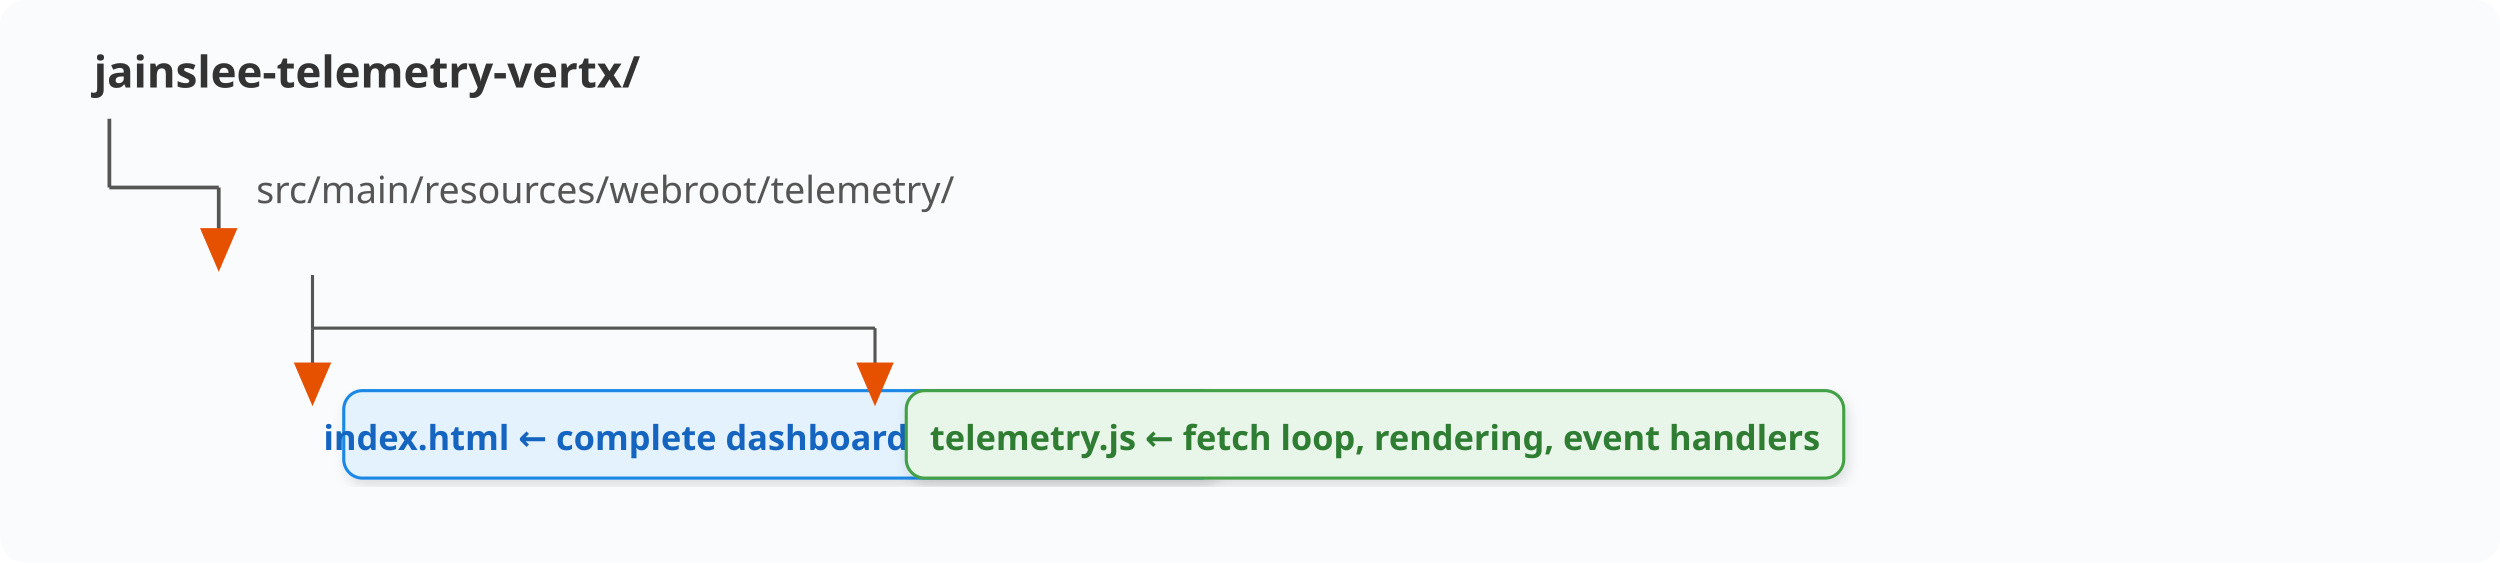
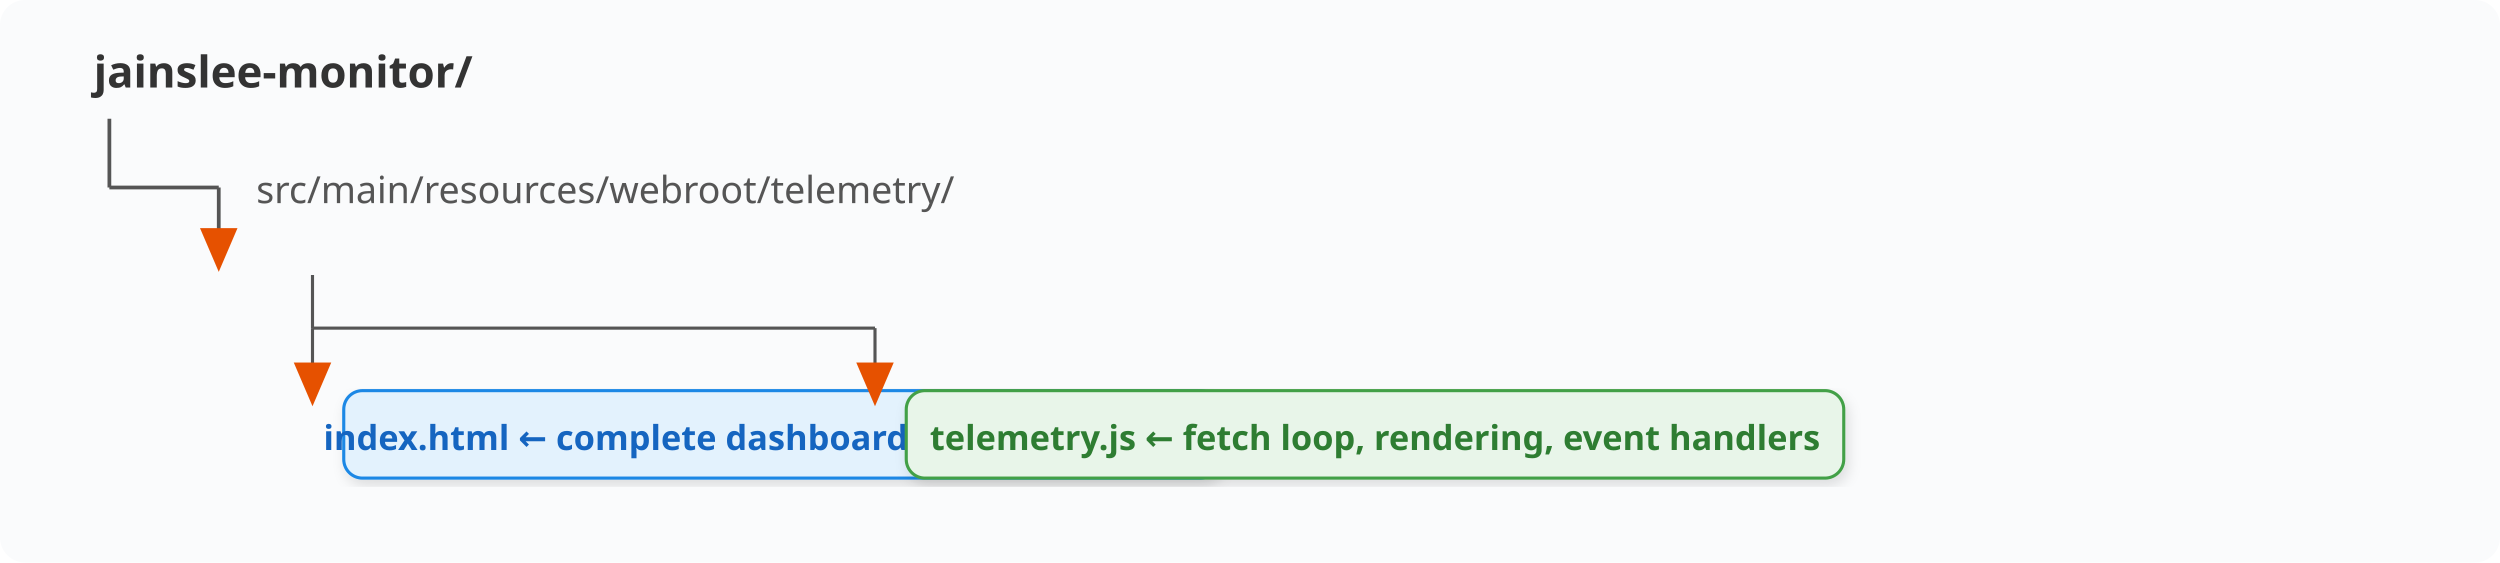
<svg xmlns="http://www.w3.org/2000/svg" viewBox="0 0 800 180" font-family="system-ui, sans-serif">
  <defs>
    <filter id="sh">
      <feDropShadow dx="1" dy="2" stdDeviation="2" flood-opacity="0.12" />
    </filter>
  </defs>
  <rect width="800" height="180" fill="#FAFBFC" rx="8" />
-   <text x="30" y="28" font-size="14" fill="#333" font-weight="bold">jainslee-telemetry-vertx/</text>
+   <text x="30" y="28" font-size="14" fill="#333" font-weight="bold">jainslee-monitor/</text>
  <line x1="35" y1="38" x2="35" y2="60" stroke="#555" stroke-width="1.2" />
  <line x1="35" y1="60" x2="70" y2="60" stroke="#555" stroke-width="1.2" />
  <line x1="70" y1="60" x2="70" y2="75" stroke="#555" stroke-width="1.2" />
  <polygon points="64,73 70,87 76,73" fill="#E65100" />
  <text x="82" y="65" font-size="12" fill="#555">src/main/resources/webroot/telemetry/</text>
  <line x1="100" y1="88" x2="100" y2="105" stroke="#555" stroke-width="1" />
  <line x1="100" y1="105" x2="280" y2="105" stroke="#555" stroke-width="1" />
  <line x1="100" y1="105" x2="100" y2="118" stroke="#555" stroke-width="1" />
  <polygon points="94,116 100,130 106,116" fill="#E65100" />
  <rect x="110" y="125" width="280" height="28" rx="6" fill="#E3F2FD" stroke="#1E88E5" stroke-width="1" filter="url(#sh)" />
  <text x="250" y="144" text-anchor="middle" font-size="11" fill="#1565C0" font-weight="bold">index.html  ← complete dashboard (HTML + CSS + SVG)</text>
  <line x1="280" y1="105" x2="280" y2="118" stroke="#555" stroke-width="1" />
  <polygon points="274,116 280,130 286,116" fill="#E65100" />
  <rect x="290" y="125" width="300" height="28" rx="6" fill="#E8F5E9" stroke="#43A047" stroke-width="1" filter="url(#sh)" />
  <text x="440" y="144" text-anchor="middle" font-size="11" fill="#2E7D32" font-weight="bold">telemetry.js  ← fetch loop, rendering, event handlers</text>
</svg>
